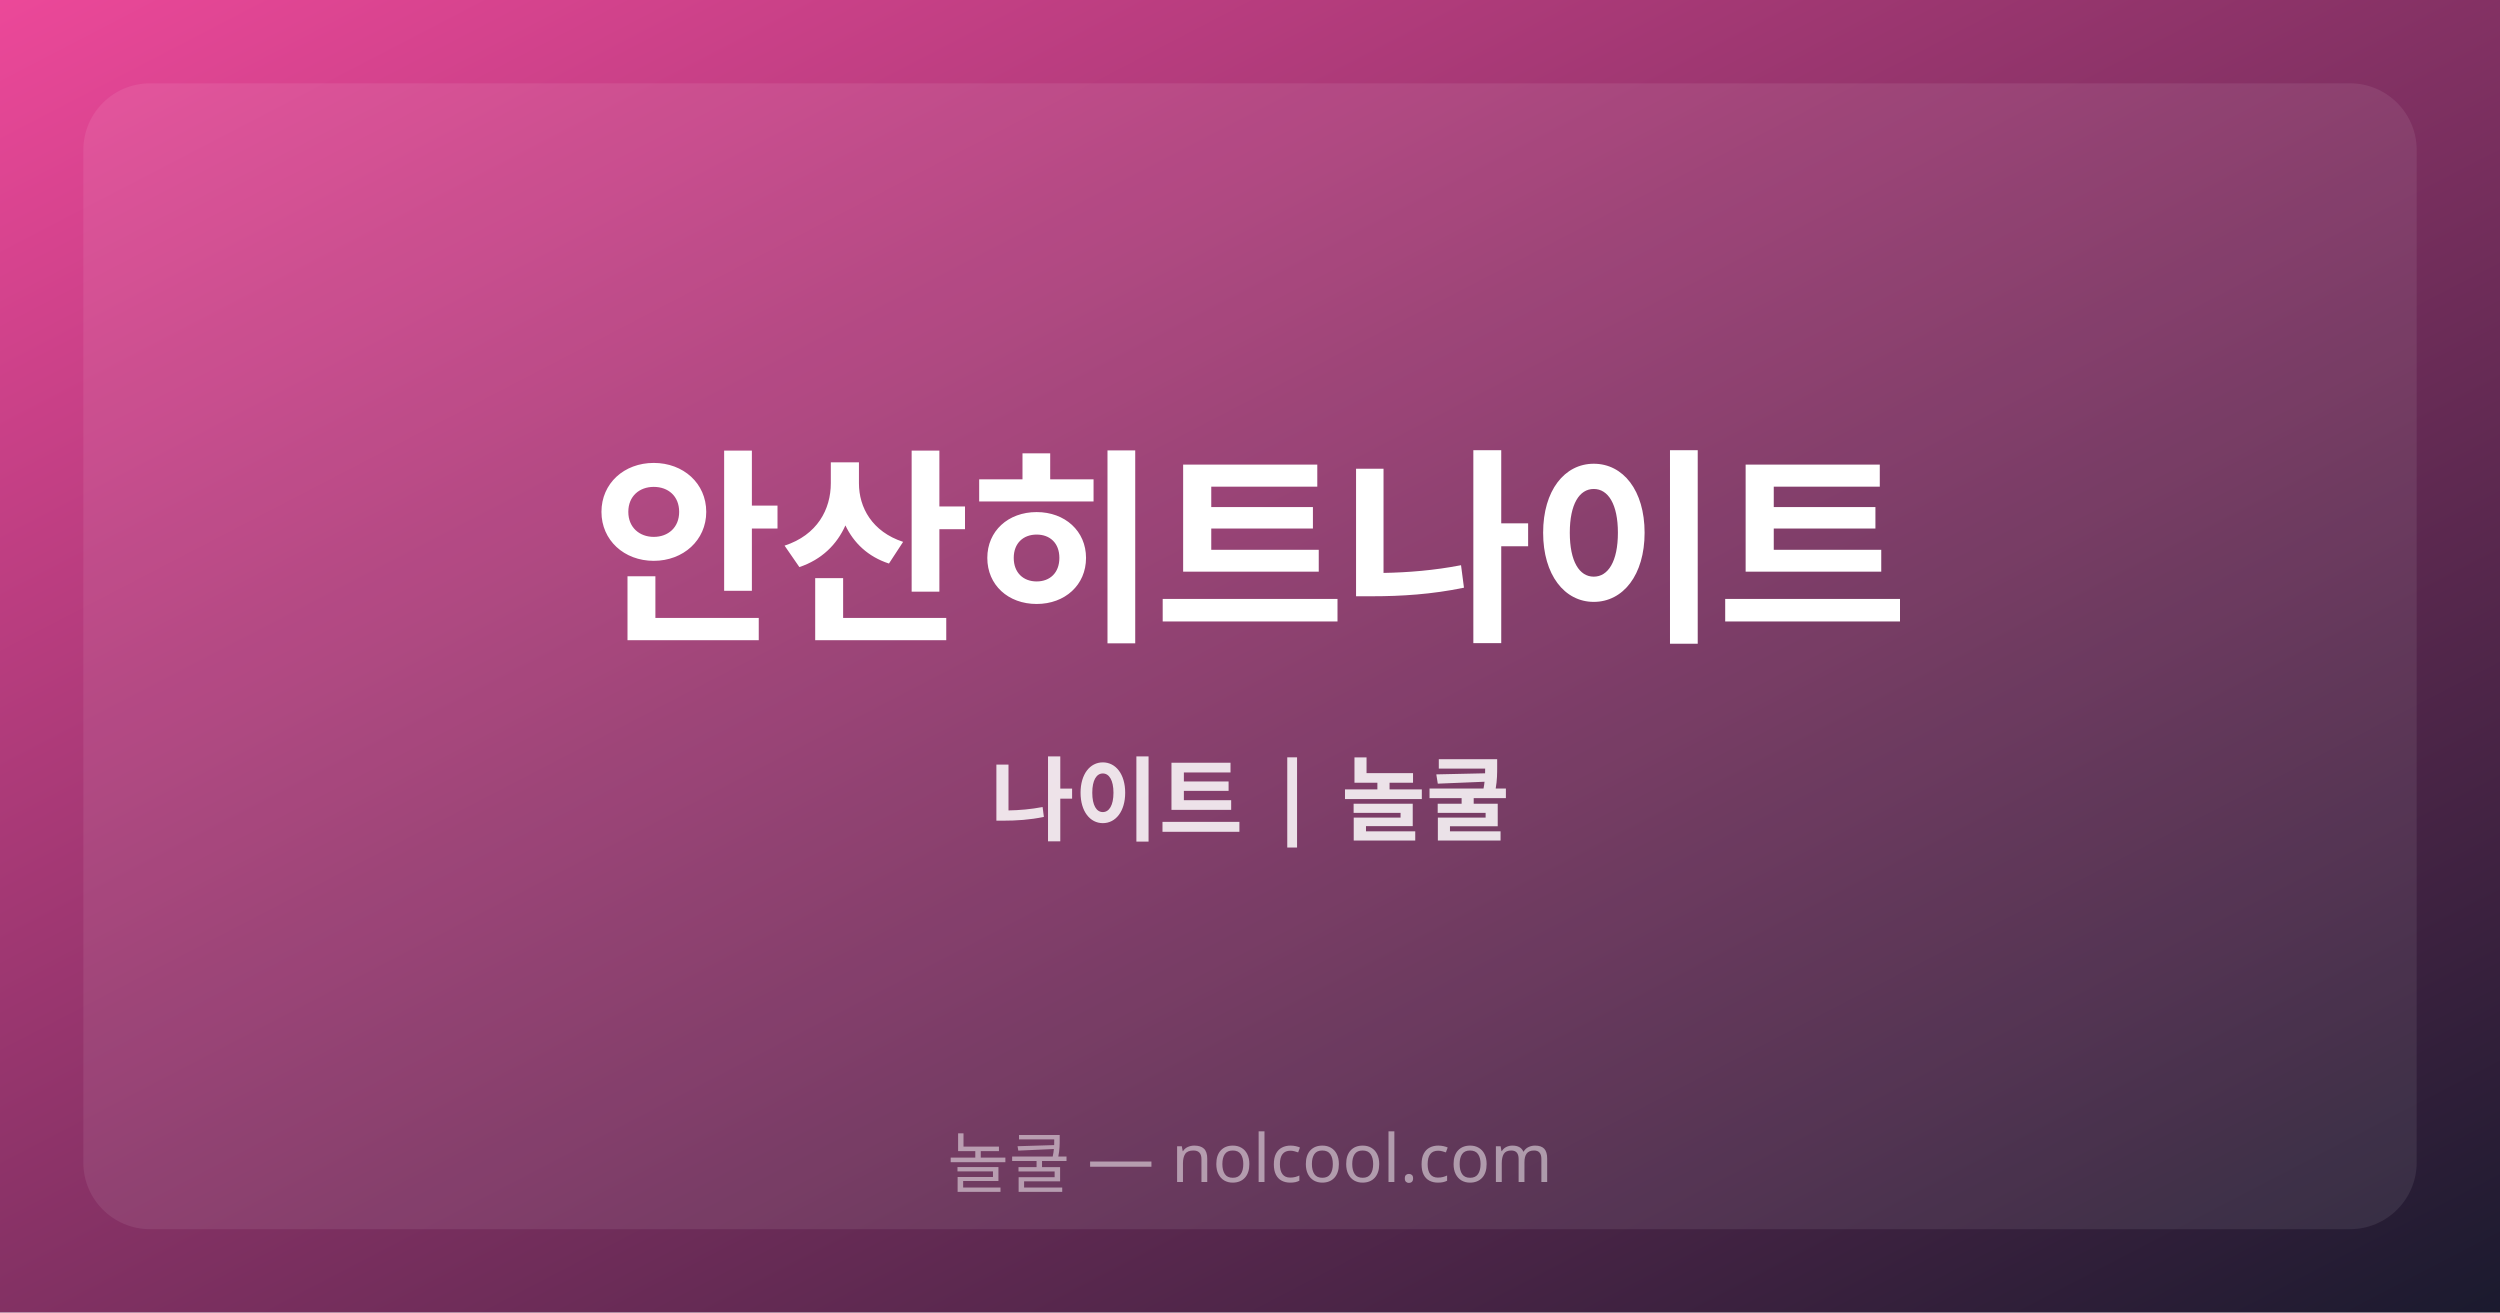
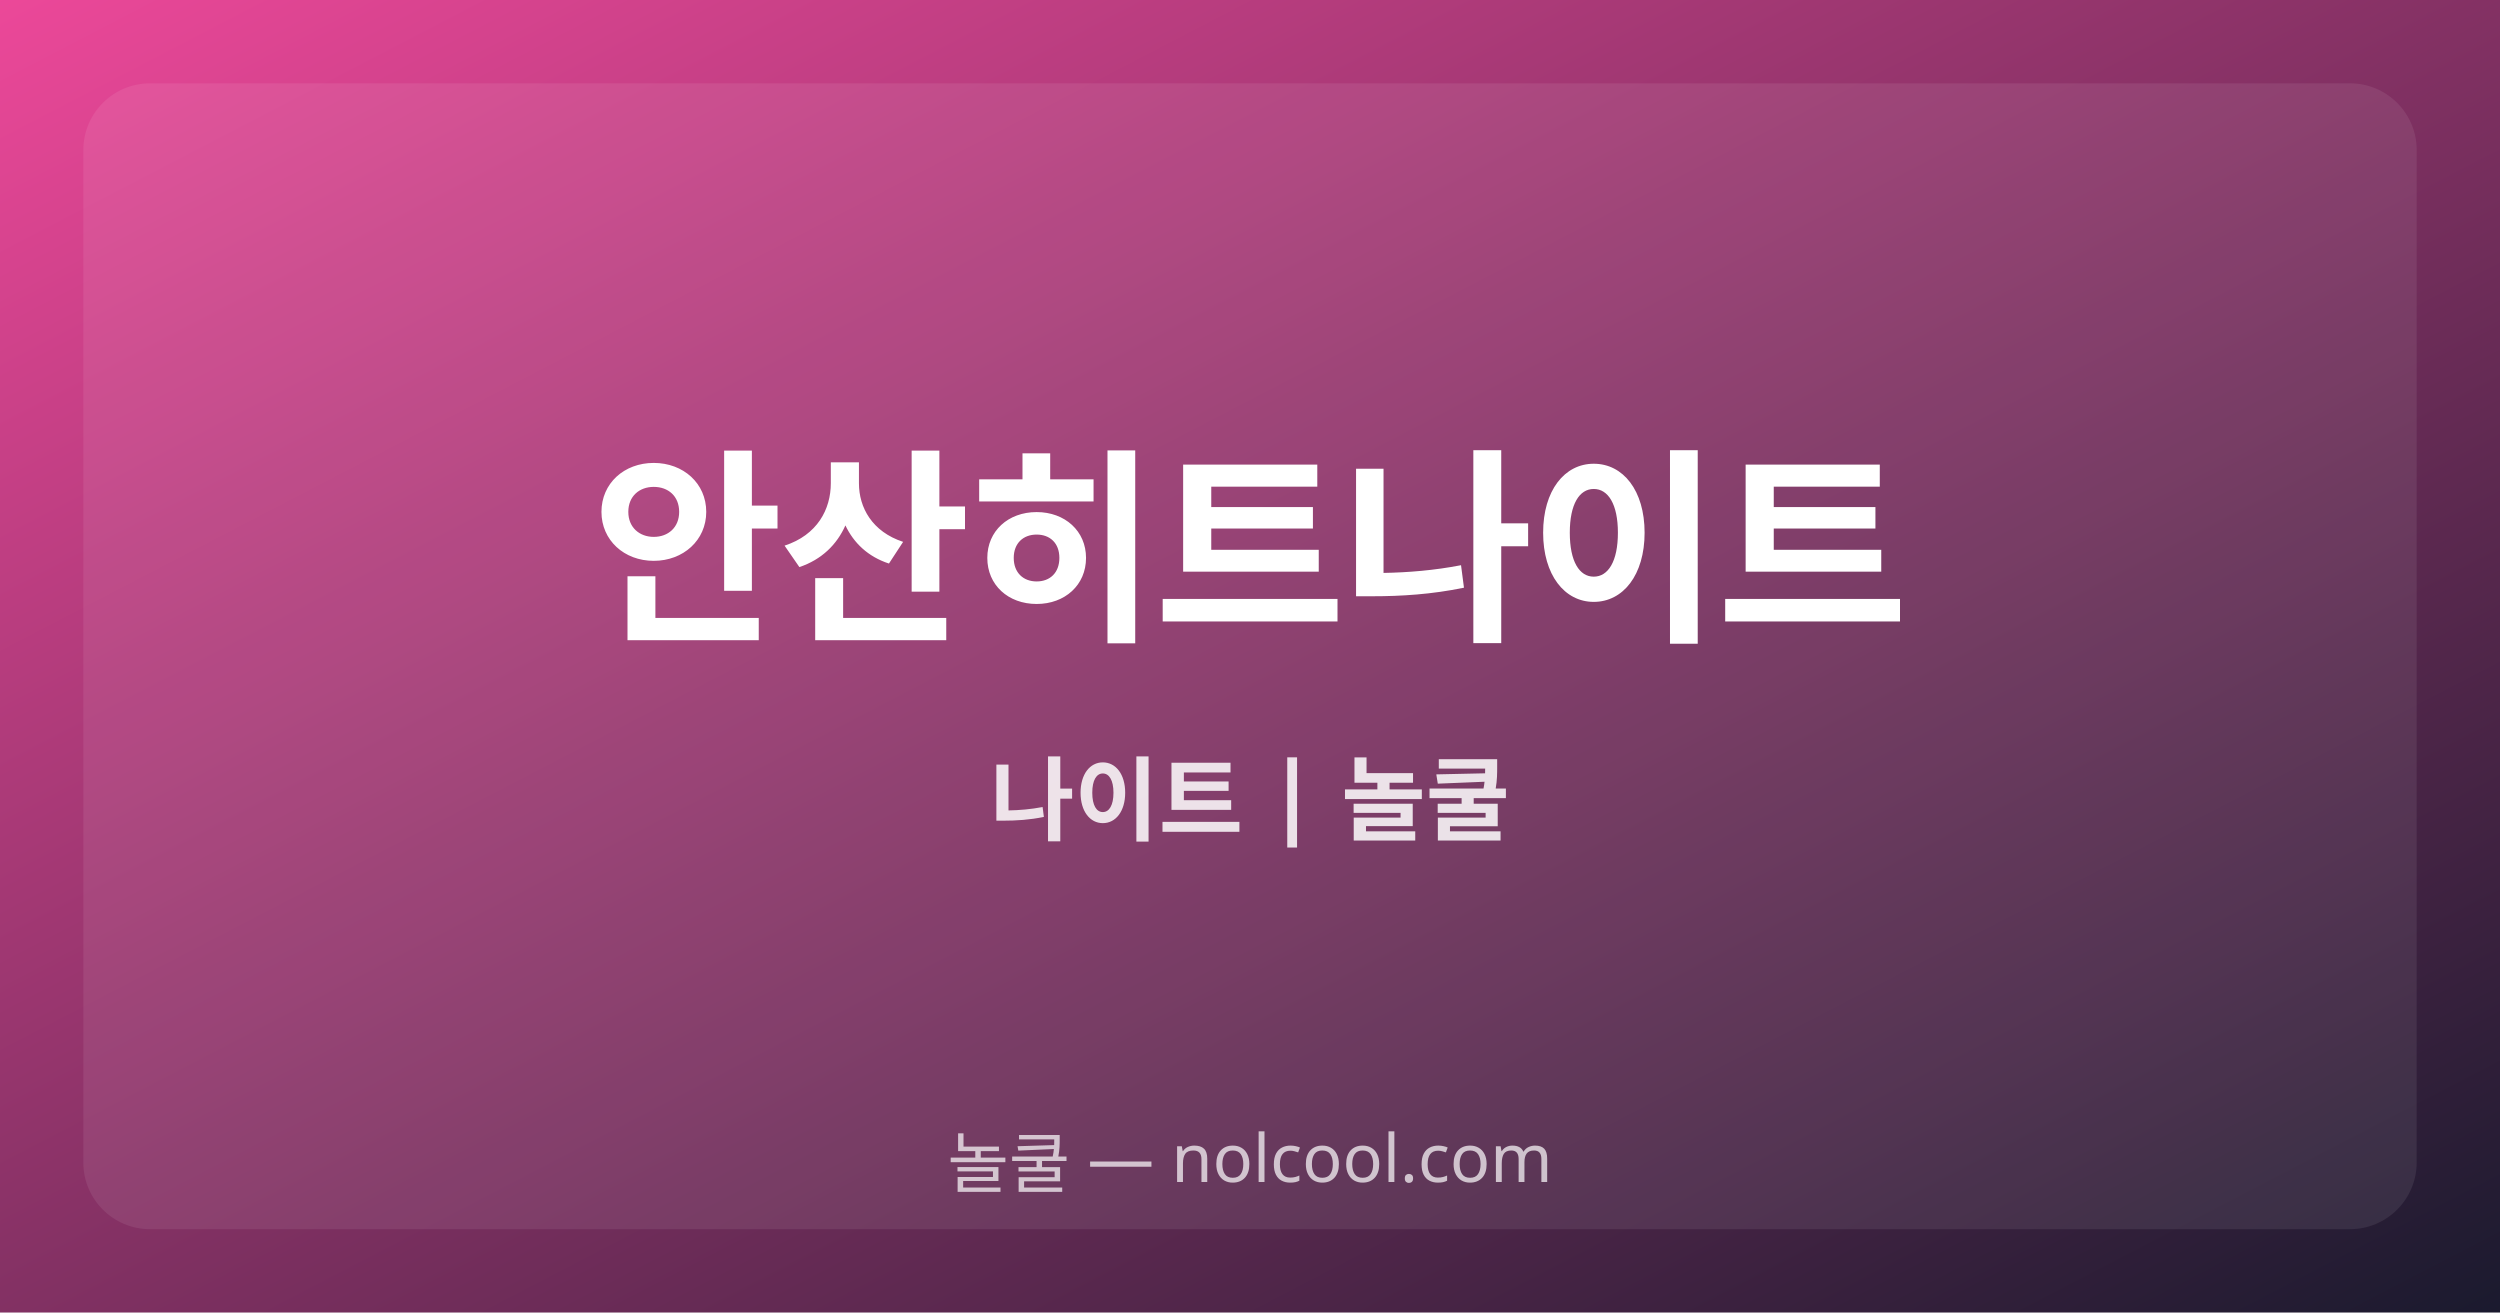
<svg xmlns="http://www.w3.org/2000/svg" width="1200" height="630" viewBox="0 0 1200 630">
  <defs>
    <linearGradient id="bg" x1="0%" y1="0%" x2="100%" y2="100%">
      <stop offset="0%" style="stop-color:#EC4899;stop-opacity:1" />
      <stop offset="100%" style="stop-color:#1a1a2e;stop-opacity:1" />
    </linearGradient>
  </defs>
  <rect width="1200" height="630" fill="url(#bg)" />
  <rect x="40" y="40" width="1120" height="550" rx="32" fill="rgba(255,255,255,0.08)" />
  <text x="600" y="300" text-anchor="middle" font-family="sans-serif" font-size="100" font-weight="900" fill="white" letter-spacing="-0.02em">안산히트나이트</text>
  <text x="600" y="400" text-anchor="middle" font-family="sans-serif" font-size="44" font-weight="600" fill="rgba(255,255,255,0.85)">나이트 | 놀쿨</text>
-   <text x="600" y="570" text-anchor="middle" font-family="sans-serif" font-size="32" font-weight="500" fill="rgba(255,255,255,0.5)">놀쿨 — nolcool.com</text>
+   <text x="600" y="570" text-anchor="middle" font-family="sans-serif" font-size="32" font-weight="500" fill="rgba(255,255,255,0.7)">놀쿨 — nolcool.com</text>
</svg>
